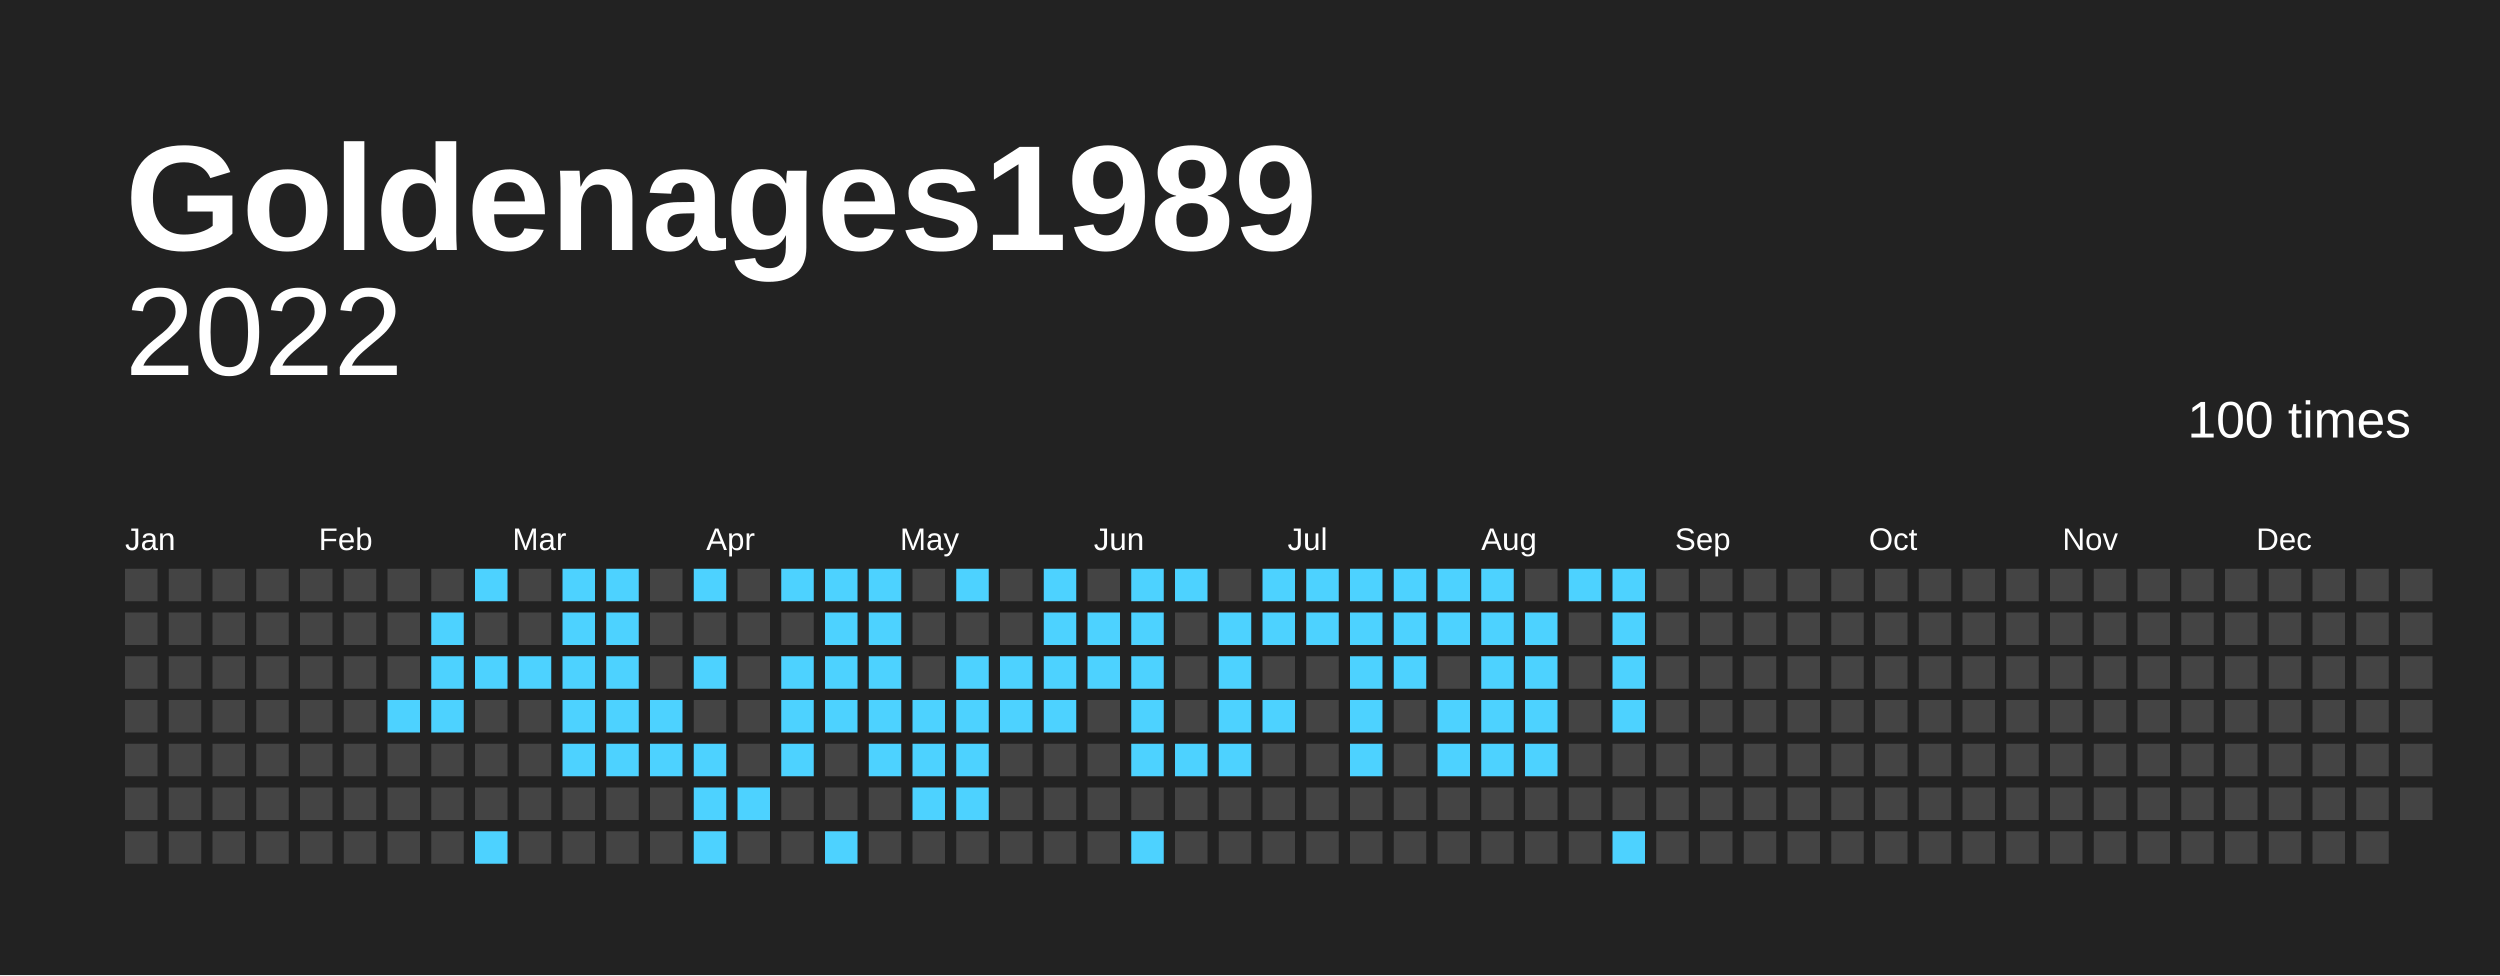
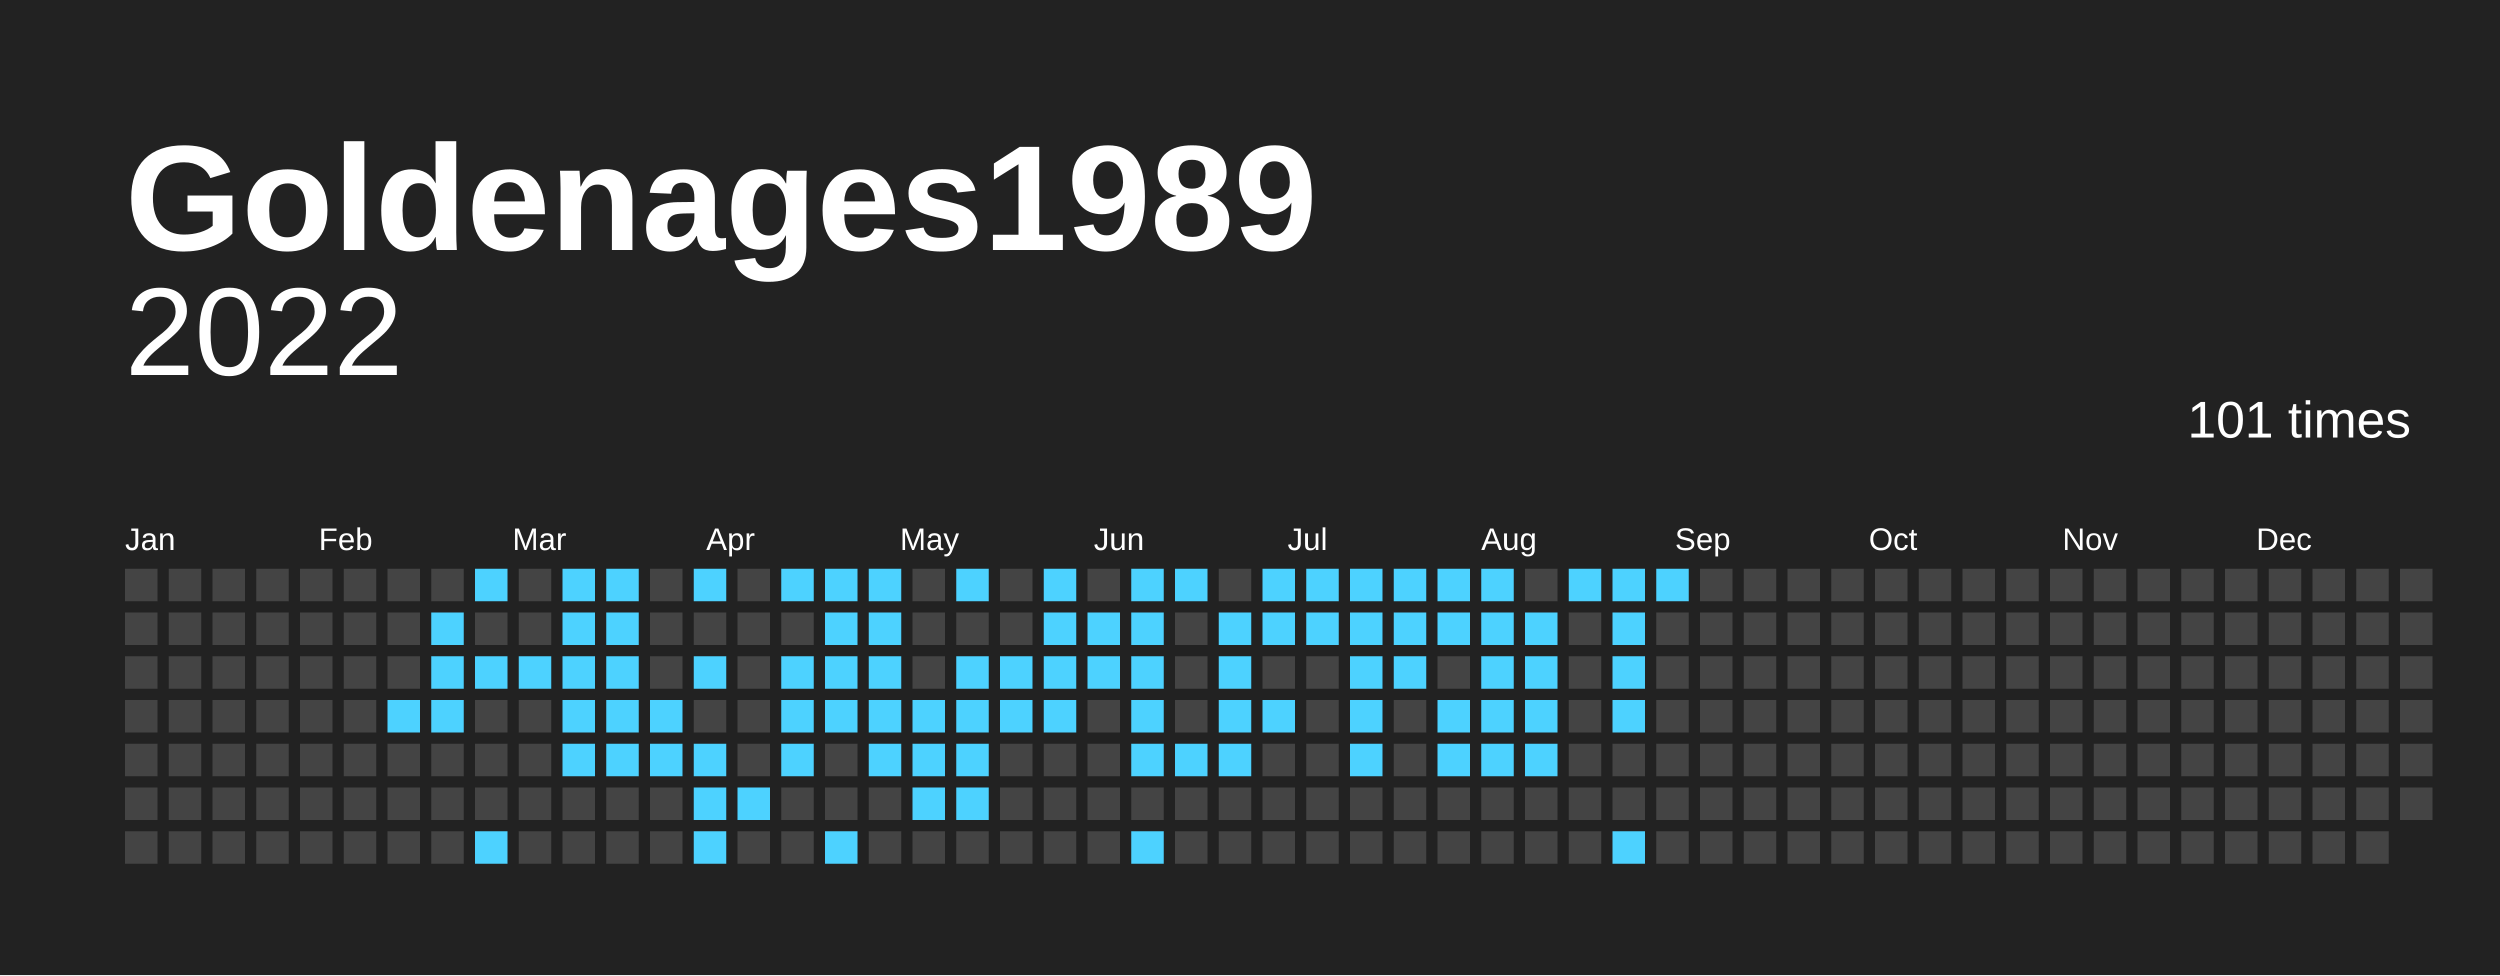
<svg xmlns="http://www.w3.org/2000/svg" baseProfile="full" height="78mm" version="1.1" viewBox="0,0,200,78" width="200mm">
  <defs />
  <rect fill="#222222" height="78" width="200" x="0" y="0" />
  <text fill="#FFFFFF" style="font-size:12px; font-family:Arial; font-weight:bold;" x="10" y="20">Goldenages1989</text>
  <text alignment-baseline="hanging" fill="#FFFFFF" style="font-size:10.0px; font-family:Arial;" x="10" y="30">2022</text>
-   <text alignment-baseline="hanging" fill="#FFFFFF" style="font-size:4.125px; font-family:Arial;" x="175" y="35">100 times</text>
+   <text alignment-baseline="hanging" fill="#FFFFFF" style="font-size:4.125px; font-family:Arial;" x="175" y="35">101 times</text>
  <text fill="#FFFFFF" style="font-size:2.5px; font-family:Arial" x="10.0" y="44">Jan</text>
  <text fill="#FFFFFF" style="font-size:2.5px; font-family:Arial" x="25.5" y="44">Feb</text>
  <text fill="#FFFFFF" style="font-size:2.5px; font-family:Arial" x="41.0" y="44">Mar</text>
  <text fill="#FFFFFF" style="font-size:2.5px; font-family:Arial" x="56.5" y="44">Apr</text>
  <text fill="#FFFFFF" style="font-size:2.5px; font-family:Arial" x="72.0" y="44">May</text>
  <text fill="#FFFFFF" style="font-size:2.5px; font-family:Arial" x="87.5" y="44">Jun</text>
  <text fill="#FFFFFF" style="font-size:2.5px; font-family:Arial" x="103.0" y="44">Jul</text>
  <text fill="#FFFFFF" style="font-size:2.5px; font-family:Arial" x="118.5" y="44">Aug</text>
  <text fill="#FFFFFF" style="font-size:2.5px; font-family:Arial" x="134.0" y="44">Sep</text>
  <text fill="#FFFFFF" style="font-size:2.5px; font-family:Arial" x="149.5" y="44">Oct</text>
  <text fill="#FFFFFF" style="font-size:2.5px; font-family:Arial" x="165.0" y="44">Nov</text>
  <text fill="#FFFFFF" style="font-size:2.5px; font-family:Arial" x="180.5" y="44">Dec</text>
  <rect fill="#444444" height="2.6" width="2.6" x="10.0" y="45.5" />
  <rect fill="#444444" height="2.6" width="2.6" x="10.0" y="49.0" />
  <rect fill="#444444" height="2.6" width="2.6" x="10.0" y="52.5" />
  <rect fill="#444444" height="2.6" width="2.6" x="10.0" y="56.0" />
  <rect fill="#444444" height="2.6" width="2.6" x="10.0" y="59.5" />
  <rect fill="#444444" height="2.6" width="2.6" x="10.0" y="63.0" />
  <rect fill="#444444" height="2.6" width="2.6" x="10.0" y="66.5" />
  <rect fill="#444444" height="2.6" width="2.6" x="13.5" y="45.5" />
  <rect fill="#444444" height="2.6" width="2.6" x="13.5" y="49.0" />
  <rect fill="#444444" height="2.6" width="2.6" x="13.5" y="52.5" />
  <rect fill="#444444" height="2.6" width="2.6" x="13.5" y="56.0" />
  <rect fill="#444444" height="2.6" width="2.6" x="13.5" y="59.5" />
  <rect fill="#444444" height="2.6" width="2.6" x="13.5" y="63.0" />
  <rect fill="#444444" height="2.6" width="2.6" x="13.5" y="66.5" />
  <rect fill="#444444" height="2.6" width="2.6" x="17.0" y="45.5" />
  <rect fill="#444444" height="2.6" width="2.6" x="17.0" y="49.0" />
  <rect fill="#444444" height="2.6" width="2.6" x="17.0" y="52.5" />
  <rect fill="#444444" height="2.6" width="2.6" x="17.0" y="56.0" />
  <rect fill="#444444" height="2.6" width="2.6" x="17.0" y="59.5" />
  <rect fill="#444444" height="2.6" width="2.6" x="17.0" y="63.0" />
  <rect fill="#444444" height="2.6" width="2.6" x="17.0" y="66.5" />
  <rect fill="#444444" height="2.6" width="2.6" x="20.5" y="45.5" />
  <rect fill="#444444" height="2.6" width="2.6" x="20.5" y="49.0" />
  <rect fill="#444444" height="2.6" width="2.6" x="20.5" y="52.5" />
  <rect fill="#444444" height="2.6" width="2.6" x="20.5" y="56.0" />
  <rect fill="#444444" height="2.6" width="2.6" x="20.5" y="59.5" />
  <rect fill="#444444" height="2.6" width="2.6" x="20.5" y="63.0" />
  <rect fill="#444444" height="2.6" width="2.6" x="20.5" y="66.5" />
  <rect fill="#444444" height="2.6" width="2.6" x="24.0" y="45.5" />
  <rect fill="#444444" height="2.6" width="2.6" x="24.0" y="49.0" />
  <rect fill="#444444" height="2.6" width="2.6" x="24.0" y="52.5" />
  <rect fill="#444444" height="2.6" width="2.6" x="24.0" y="56.0" />
  <rect fill="#444444" height="2.6" width="2.6" x="24.0" y="59.5" />
  <rect fill="#444444" height="2.6" width="2.6" x="24.0" y="63.0" />
  <rect fill="#444444" height="2.6" width="2.6" x="24.0" y="66.5" />
  <rect fill="#444444" height="2.6" width="2.6" x="27.5" y="45.5" />
  <rect fill="#444444" height="2.6" width="2.6" x="27.5" y="49.0" />
  <rect fill="#444444" height="2.6" width="2.6" x="27.5" y="52.5" />
  <rect fill="#444444" height="2.6" width="2.6" x="27.5" y="56.0" />
  <rect fill="#444444" height="2.6" width="2.6" x="27.5" y="59.5" />
  <rect fill="#444444" height="2.6" width="2.6" x="27.5" y="63.0" />
  <rect fill="#444444" height="2.6" width="2.6" x="27.5" y="66.5" />
  <rect fill="#444444" height="2.6" width="2.6" x="31.0" y="45.5" />
  <rect fill="#444444" height="2.6" width="2.6" x="31.0" y="49.0" />
  <rect fill="#444444" height="2.6" width="2.6" x="31.0" y="52.5" />
  <rect fill="#4DD2FF" height="2.6" width="2.6" x="31.0" y="56.0" />
  <rect fill="#444444" height="2.6" width="2.6" x="31.0" y="59.5" />
  <rect fill="#444444" height="2.6" width="2.6" x="31.0" y="63.0" />
  <rect fill="#444444" height="2.6" width="2.6" x="31.0" y="66.5" />
  <rect fill="#444444" height="2.6" width="2.6" x="34.5" y="45.5" />
  <rect fill="#4DD2FF" height="2.6" width="2.6" x="34.5" y="49.0" />
  <rect fill="#4DD2FF" height="2.6" width="2.6" x="34.5" y="52.5" />
  <rect fill="#4DD2FF" height="2.6" width="2.6" x="34.5" y="56.0" />
  <rect fill="#444444" height="2.6" width="2.6" x="34.5" y="59.5" />
  <rect fill="#444444" height="2.6" width="2.6" x="34.5" y="63.0" />
  <rect fill="#444444" height="2.6" width="2.6" x="34.5" y="66.5" />
  <rect fill="#4DD2FF" height="2.6" width="2.6" x="38.0" y="45.5" />
  <rect fill="#444444" height="2.6" width="2.6" x="38.0" y="49.0" />
  <rect fill="#4DD2FF" height="2.6" width="2.6" x="38.0" y="52.5" />
  <rect fill="#444444" height="2.6" width="2.6" x="38.0" y="56.0" />
  <rect fill="#444444" height="2.6" width="2.6" x="38.0" y="59.5" />
  <rect fill="#444444" height="2.6" width="2.6" x="38.0" y="63.0" />
  <rect fill="#4DD2FF" height="2.6" width="2.6" x="38.0" y="66.5" />
  <rect fill="#444444" height="2.6" width="2.6" x="41.5" y="45.5" />
  <rect fill="#444444" height="2.6" width="2.6" x="41.5" y="49.0" />
  <rect fill="#4DD2FF" height="2.6" width="2.6" x="41.5" y="52.5" />
  <rect fill="#444444" height="2.6" width="2.6" x="41.5" y="56.0" />
  <rect fill="#444444" height="2.6" width="2.6" x="41.5" y="59.5" />
  <rect fill="#444444" height="2.6" width="2.6" x="41.5" y="63.0" />
  <rect fill="#444444" height="2.6" width="2.6" x="41.5" y="66.5" />
  <rect fill="#4DD2FF" height="2.6" width="2.6" x="45.0" y="45.5" />
  <rect fill="#4DD2FF" height="2.6" width="2.6" x="45.0" y="49.0" />
  <rect fill="#4DD2FF" height="2.6" width="2.6" x="45.0" y="52.5" />
  <rect fill="#4DD2FF" height="2.6" width="2.6" x="45.0" y="56.0" />
  <rect fill="#4DD2FF" height="2.6" width="2.6" x="45.0" y="59.5" />
  <rect fill="#444444" height="2.6" width="2.6" x="45.0" y="63.0" />
  <rect fill="#444444" height="2.6" width="2.6" x="45.0" y="66.5" />
  <rect fill="#4DD2FF" height="2.6" width="2.6" x="48.5" y="45.5" />
  <rect fill="#4DD2FF" height="2.6" width="2.6" x="48.5" y="49.0" />
  <rect fill="#4DD2FF" height="2.6" width="2.6" x="48.5" y="52.5" />
  <rect fill="#4DD2FF" height="2.6" width="2.6" x="48.5" y="56.0" />
  <rect fill="#4DD2FF" height="2.6" width="2.6" x="48.5" y="59.5" />
  <rect fill="#444444" height="2.6" width="2.6" x="48.5" y="63.0" />
  <rect fill="#444444" height="2.6" width="2.6" x="48.5" y="66.5" />
  <rect fill="#444444" height="2.6" width="2.6" x="52.0" y="45.5" />
  <rect fill="#444444" height="2.6" width="2.6" x="52.0" y="49.0" />
  <rect fill="#444444" height="2.6" width="2.6" x="52.0" y="52.5" />
  <rect fill="#4DD2FF" height="2.6" width="2.6" x="52.0" y="56.0" />
  <rect fill="#4DD2FF" height="2.6" width="2.6" x="52.0" y="59.5" />
  <rect fill="#444444" height="2.6" width="2.6" x="52.0" y="63.0" />
  <rect fill="#444444" height="2.6" width="2.6" x="52.0" y="66.5" />
  <rect fill="#4DD2FF" height="2.6" width="2.6" x="55.5" y="45.5" />
  <rect fill="#444444" height="2.6" width="2.6" x="55.5" y="49.0" />
  <rect fill="#4DD2FF" height="2.6" width="2.6" x="55.5" y="52.5" />
  <rect fill="#444444" height="2.6" width="2.6" x="55.5" y="56.0" />
  <rect fill="#4DD2FF" height="2.6" width="2.6" x="55.5" y="59.5" />
  <rect fill="#4DD2FF" height="2.6" width="2.6" x="55.5" y="63.0" />
  <rect fill="#4DD2FF" height="2.6" width="2.6" x="55.5" y="66.5" />
  <rect fill="#444444" height="2.6" width="2.6" x="59.0" y="45.5" />
  <rect fill="#444444" height="2.6" width="2.6" x="59.0" y="49.0" />
  <rect fill="#444444" height="2.6" width="2.6" x="59.0" y="52.5" />
  <rect fill="#444444" height="2.6" width="2.6" x="59.0" y="56.0" />
  <rect fill="#444444" height="2.6" width="2.6" x="59.0" y="59.5" />
  <rect fill="#4DD2FF" height="2.6" width="2.6" x="59.0" y="63.0" />
  <rect fill="#444444" height="2.6" width="2.6" x="59.0" y="66.5" />
  <rect fill="#4DD2FF" height="2.6" width="2.6" x="62.5" y="45.5" />
  <rect fill="#444444" height="2.6" width="2.6" x="62.5" y="49.0" />
  <rect fill="#4DD2FF" height="2.6" width="2.6" x="62.5" y="52.5" />
  <rect fill="#4DD2FF" height="2.6" width="2.6" x="62.5" y="56.0" />
  <rect fill="#4DD2FF" height="2.6" width="2.6" x="62.5" y="59.5" />
  <rect fill="#444444" height="2.6" width="2.6" x="62.5" y="63.0" />
  <rect fill="#444444" height="2.6" width="2.6" x="62.5" y="66.5" />
  <rect fill="#4DD2FF" height="2.6" width="2.6" x="66.0" y="45.5" />
  <rect fill="#4DD2FF" height="2.6" width="2.6" x="66.0" y="49.0" />
  <rect fill="#4DD2FF" height="2.6" width="2.6" x="66.0" y="52.5" />
  <rect fill="#4DD2FF" height="2.6" width="2.6" x="66.0" y="56.0" />
  <rect fill="#444444" height="2.6" width="2.6" x="66.0" y="59.5" />
  <rect fill="#444444" height="2.6" width="2.6" x="66.0" y="63.0" />
  <rect fill="#4DD2FF" height="2.6" width="2.6" x="66.0" y="66.5" />
  <rect fill="#4DD2FF" height="2.6" width="2.6" x="69.5" y="45.5" />
  <rect fill="#4DD2FF" height="2.6" width="2.6" x="69.5" y="49.0" />
  <rect fill="#4DD2FF" height="2.6" width="2.6" x="69.5" y="52.5" />
  <rect fill="#4DD2FF" height="2.6" width="2.6" x="69.5" y="56.0" />
  <rect fill="#4DD2FF" height="2.6" width="2.6" x="69.5" y="59.5" />
  <rect fill="#444444" height="2.6" width="2.6" x="69.5" y="63.0" />
  <rect fill="#444444" height="2.6" width="2.6" x="69.5" y="66.5" />
  <rect fill="#444444" height="2.6" width="2.6" x="73.0" y="45.5" />
  <rect fill="#444444" height="2.6" width="2.6" x="73.0" y="49.0" />
  <rect fill="#444444" height="2.6" width="2.6" x="73.0" y="52.5" />
  <rect fill="#4DD2FF" height="2.6" width="2.6" x="73.0" y="56.0" />
  <rect fill="#4DD2FF" height="2.6" width="2.6" x="73.0" y="59.5" />
  <rect fill="#4DD2FF" height="2.6" width="2.6" x="73.0" y="63.0" />
  <rect fill="#444444" height="2.6" width="2.6" x="73.0" y="66.5" />
  <rect fill="#4DD2FF" height="2.6" width="2.6" x="76.5" y="45.5" />
  <rect fill="#444444" height="2.6" width="2.6" x="76.5" y="49.0" />
  <rect fill="#4DD2FF" height="2.6" width="2.6" x="76.5" y="52.5" />
  <rect fill="#4DD2FF" height="2.6" width="2.6" x="76.5" y="56.0" />
  <rect fill="#4DD2FF" height="2.6" width="2.6" x="76.5" y="59.5" />
  <rect fill="#4DD2FF" height="2.6" width="2.6" x="76.5" y="63.0" />
  <rect fill="#444444" height="2.6" width="2.6" x="76.5" y="66.5" />
  <rect fill="#444444" height="2.6" width="2.6" x="80.0" y="45.5" />
  <rect fill="#444444" height="2.6" width="2.6" x="80.0" y="49.0" />
  <rect fill="#4DD2FF" height="2.6" width="2.6" x="80.0" y="52.5" />
  <rect fill="#4DD2FF" height="2.6" width="2.6" x="80.0" y="56.0" />
  <rect fill="#444444" height="2.6" width="2.6" x="80.0" y="59.5" />
  <rect fill="#444444" height="2.6" width="2.6" x="80.0" y="63.0" />
  <rect fill="#444444" height="2.6" width="2.6" x="80.0" y="66.5" />
  <rect fill="#4DD2FF" height="2.6" width="2.6" x="83.5" y="45.5" />
  <rect fill="#4DD2FF" height="2.6" width="2.6" x="83.5" y="49.0" />
  <rect fill="#4DD2FF" height="2.6" width="2.6" x="83.5" y="52.5" />
  <rect fill="#4DD2FF" height="2.6" width="2.6" x="83.5" y="56.0" />
  <rect fill="#444444" height="2.6" width="2.6" x="83.5" y="59.5" />
  <rect fill="#444444" height="2.6" width="2.6" x="83.5" y="63.0" />
  <rect fill="#444444" height="2.6" width="2.6" x="83.5" y="66.5" />
  <rect fill="#444444" height="2.6" width="2.6" x="87.0" y="45.5" />
  <rect fill="#4DD2FF" height="2.6" width="2.6" x="87.0" y="49.0" />
  <rect fill="#4DD2FF" height="2.6" width="2.6" x="87.0" y="52.5" />
  <rect fill="#444444" height="2.6" width="2.6" x="87.0" y="56.0" />
  <rect fill="#444444" height="2.6" width="2.6" x="87.0" y="59.5" />
  <rect fill="#444444" height="2.6" width="2.6" x="87.0" y="63.0" />
  <rect fill="#444444" height="2.6" width="2.6" x="87.0" y="66.5" />
  <rect fill="#4DD2FF" height="2.6" width="2.6" x="90.5" y="45.5" />
  <rect fill="#4DD2FF" height="2.6" width="2.6" x="90.5" y="49.0" />
  <rect fill="#4DD2FF" height="2.6" width="2.6" x="90.5" y="52.5" />
  <rect fill="#4DD2FF" height="2.6" width="2.6" x="90.5" y="56.0" />
  <rect fill="#4DD2FF" height="2.6" width="2.6" x="90.5" y="59.5" />
  <rect fill="#444444" height="2.6" width="2.6" x="90.5" y="63.0" />
  <rect fill="#4DD2FF" height="2.6" width="2.6" x="90.5" y="66.5" />
  <rect fill="#4DD2FF" height="2.6" width="2.6" x="94.0" y="45.5" />
  <rect fill="#444444" height="2.6" width="2.6" x="94.0" y="49.0" />
  <rect fill="#444444" height="2.6" width="2.6" x="94.0" y="52.5" />
  <rect fill="#444444" height="2.6" width="2.6" x="94.0" y="56.0" />
  <rect fill="#4DD2FF" height="2.6" width="2.6" x="94.0" y="59.5" />
  <rect fill="#444444" height="2.6" width="2.6" x="94.0" y="63.0" />
  <rect fill="#444444" height="2.6" width="2.6" x="94.0" y="66.5" />
  <rect fill="#444444" height="2.6" width="2.6" x="97.5" y="45.5" />
  <rect fill="#4DD2FF" height="2.6" width="2.6" x="97.5" y="49.0" />
  <rect fill="#4DD2FF" height="2.6" width="2.6" x="97.5" y="52.5" />
  <rect fill="#4DD2FF" height="2.6" width="2.6" x="97.5" y="56.0" />
  <rect fill="#4DD2FF" height="2.6" width="2.6" x="97.5" y="59.5" />
  <rect fill="#444444" height="2.6" width="2.6" x="97.5" y="63.0" />
  <rect fill="#444444" height="2.6" width="2.6" x="97.5" y="66.5" />
  <rect fill="#4DD2FF" height="2.6" width="2.6" x="101.0" y="45.5" />
  <rect fill="#4DD2FF" height="2.6" width="2.6" x="101.0" y="49.0" />
  <rect fill="#444444" height="2.6" width="2.6" x="101.0" y="52.5" />
  <rect fill="#4DD2FF" height="2.6" width="2.6" x="101.0" y="56.0" />
  <rect fill="#444444" height="2.6" width="2.6" x="101.0" y="59.5" />
  <rect fill="#444444" height="2.6" width="2.6" x="101.0" y="63.0" />
  <rect fill="#444444" height="2.6" width="2.6" x="101.0" y="66.5" />
  <rect fill="#4DD2FF" height="2.6" width="2.6" x="104.5" y="45.5" />
  <rect fill="#4DD2FF" height="2.6" width="2.6" x="104.5" y="49.0" />
  <rect fill="#444444" height="2.6" width="2.6" x="104.5" y="52.5" />
  <rect fill="#444444" height="2.6" width="2.6" x="104.5" y="56.0" />
  <rect fill="#444444" height="2.6" width="2.6" x="104.5" y="59.5" />
  <rect fill="#444444" height="2.6" width="2.6" x="104.5" y="63.0" />
  <rect fill="#444444" height="2.6" width="2.6" x="104.5" y="66.5" />
  <rect fill="#4DD2FF" height="2.6" width="2.6" x="108.0" y="45.5" />
  <rect fill="#4DD2FF" height="2.6" width="2.6" x="108.0" y="49.0" />
  <rect fill="#4DD2FF" height="2.6" width="2.6" x="108.0" y="52.5" />
  <rect fill="#4DD2FF" height="2.6" width="2.6" x="108.0" y="56.0" />
  <rect fill="#4DD2FF" height="2.6" width="2.6" x="108.0" y="59.5" />
  <rect fill="#444444" height="2.6" width="2.6" x="108.0" y="63.0" />
  <rect fill="#444444" height="2.6" width="2.6" x="108.0" y="66.5" />
  <rect fill="#4DD2FF" height="2.6" width="2.6" x="111.5" y="45.5" />
  <rect fill="#4DD2FF" height="2.6" width="2.6" x="111.5" y="49.0" />
  <rect fill="#4DD2FF" height="2.6" width="2.6" x="111.5" y="52.5" />
  <rect fill="#444444" height="2.6" width="2.6" x="111.5" y="56.0" />
  <rect fill="#444444" height="2.6" width="2.6" x="111.5" y="59.5" />
  <rect fill="#444444" height="2.6" width="2.6" x="111.5" y="63.0" />
  <rect fill="#444444" height="2.6" width="2.6" x="111.5" y="66.5" />
  <rect fill="#4DD2FF" height="2.6" width="2.6" x="115.0" y="45.5" />
  <rect fill="#4DD2FF" height="2.6" width="2.6" x="115.0" y="49.0" />
  <rect fill="#444444" height="2.6" width="2.6" x="115.0" y="52.5" />
  <rect fill="#4DD2FF" height="2.6" width="2.6" x="115.0" y="56.0" />
  <rect fill="#4DD2FF" height="2.6" width="2.6" x="115.0" y="59.5" />
  <rect fill="#444444" height="2.6" width="2.6" x="115.0" y="63.0" />
  <rect fill="#444444" height="2.6" width="2.6" x="115.0" y="66.5" />
  <rect fill="#4DD2FF" height="2.6" width="2.6" x="118.5" y="45.5" />
  <rect fill="#4DD2FF" height="2.6" width="2.6" x="118.5" y="49.0" />
  <rect fill="#4DD2FF" height="2.6" width="2.6" x="118.5" y="52.5" />
  <rect fill="#4DD2FF" height="2.6" width="2.6" x="118.5" y="56.0" />
  <rect fill="#4DD2FF" height="2.6" width="2.6" x="118.5" y="59.5" />
  <rect fill="#444444" height="2.6" width="2.6" x="118.5" y="63.0" />
  <rect fill="#444444" height="2.6" width="2.6" x="118.5" y="66.5" />
  <rect fill="#444444" height="2.6" width="2.6" x="122.0" y="45.5" />
  <rect fill="#4DD2FF" height="2.6" width="2.6" x="122.0" y="49.0" />
  <rect fill="#4DD2FF" height="2.6" width="2.6" x="122.0" y="52.5" />
  <rect fill="#4DD2FF" height="2.6" width="2.6" x="122.0" y="56.0" />
  <rect fill="#4DD2FF" height="2.6" width="2.6" x="122.0" y="59.5" />
  <rect fill="#444444" height="2.6" width="2.6" x="122.0" y="63.0" />
  <rect fill="#444444" height="2.6" width="2.6" x="122.0" y="66.5" />
  <rect fill="#4DD2FF" height="2.6" width="2.6" x="125.5" y="45.5" />
  <rect fill="#444444" height="2.6" width="2.6" x="125.5" y="49.0" />
  <rect fill="#444444" height="2.6" width="2.6" x="125.5" y="52.5" />
  <rect fill="#444444" height="2.6" width="2.6" x="125.5" y="56.0" />
  <rect fill="#444444" height="2.6" width="2.6" x="125.5" y="59.5" />
  <rect fill="#444444" height="2.6" width="2.6" x="125.5" y="63.0" />
  <rect fill="#444444" height="2.6" width="2.6" x="125.5" y="66.5" />
  <rect fill="#4DD2FF" height="2.6" width="2.6" x="129.0" y="45.5" />
  <rect fill="#4DD2FF" height="2.6" width="2.6" x="129.0" y="49.0" />
  <rect fill="#4DD2FF" height="2.6" width="2.6" x="129.0" y="52.5" />
  <rect fill="#4DD2FF" height="2.6" width="2.6" x="129.0" y="56.0" />
  <rect fill="#444444" height="2.6" width="2.6" x="129.0" y="59.5" />
  <rect fill="#444444" height="2.6" width="2.6" x="129.0" y="63.0" />
  <rect fill="#4DD2FF" height="2.6" width="2.6" x="129.0" y="66.5" />
-   <rect fill="#444444" height="2.6" width="2.6" x="132.5" y="45.5" />
+   <rect fill="#4DD2FF" height="2.6" width="2.6" x="132.5" y="45.5" />
  <rect fill="#444444" height="2.6" width="2.6" x="132.5" y="49.0" />
  <rect fill="#444444" height="2.6" width="2.6" x="132.5" y="52.5" />
  <rect fill="#444444" height="2.6" width="2.6" x="132.5" y="56.0" />
  <rect fill="#444444" height="2.6" width="2.6" x="132.5" y="59.5" />
  <rect fill="#444444" height="2.6" width="2.6" x="132.5" y="63.0" />
  <rect fill="#444444" height="2.6" width="2.6" x="132.5" y="66.5" />
  <rect fill="#444444" height="2.6" width="2.6" x="136.0" y="45.5" />
  <rect fill="#444444" height="2.6" width="2.6" x="136.0" y="49.0" />
  <rect fill="#444444" height="2.6" width="2.6" x="136.0" y="52.5" />
  <rect fill="#444444" height="2.6" width="2.6" x="136.0" y="56.0" />
  <rect fill="#444444" height="2.6" width="2.6" x="136.0" y="59.5" />
  <rect fill="#444444" height="2.6" width="2.6" x="136.0" y="63.0" />
  <rect fill="#444444" height="2.6" width="2.6" x="136.0" y="66.5" />
  <rect fill="#444444" height="2.6" width="2.6" x="139.5" y="45.5" />
  <rect fill="#444444" height="2.6" width="2.6" x="139.5" y="49.0" />
  <rect fill="#444444" height="2.6" width="2.6" x="139.5" y="52.5" />
  <rect fill="#444444" height="2.6" width="2.6" x="139.5" y="56.0" />
  <rect fill="#444444" height="2.6" width="2.6" x="139.5" y="59.5" />
  <rect fill="#444444" height="2.6" width="2.6" x="139.5" y="63.0" />
  <rect fill="#444444" height="2.6" width="2.6" x="139.5" y="66.5" />
  <rect fill="#444444" height="2.6" width="2.6" x="143.0" y="45.5" />
  <rect fill="#444444" height="2.6" width="2.6" x="143.0" y="49.0" />
  <rect fill="#444444" height="2.6" width="2.6" x="143.0" y="52.5" />
  <rect fill="#444444" height="2.6" width="2.6" x="143.0" y="56.0" />
  <rect fill="#444444" height="2.6" width="2.6" x="143.0" y="59.5" />
  <rect fill="#444444" height="2.6" width="2.6" x="143.0" y="63.0" />
  <rect fill="#444444" height="2.6" width="2.6" x="143.0" y="66.5" />
  <rect fill="#444444" height="2.6" width="2.6" x="146.5" y="45.5" />
  <rect fill="#444444" height="2.6" width="2.6" x="146.5" y="49.0" />
  <rect fill="#444444" height="2.6" width="2.6" x="146.5" y="52.5" />
  <rect fill="#444444" height="2.6" width="2.6" x="146.5" y="56.0" />
  <rect fill="#444444" height="2.6" width="2.6" x="146.5" y="59.5" />
  <rect fill="#444444" height="2.6" width="2.6" x="146.5" y="63.0" />
  <rect fill="#444444" height="2.6" width="2.6" x="146.5" y="66.5" />
  <rect fill="#444444" height="2.6" width="2.6" x="150.0" y="45.5" />
  <rect fill="#444444" height="2.6" width="2.6" x="150.0" y="49.0" />
  <rect fill="#444444" height="2.6" width="2.6" x="150.0" y="52.5" />
  <rect fill="#444444" height="2.6" width="2.6" x="150.0" y="56.0" />
  <rect fill="#444444" height="2.6" width="2.6" x="150.0" y="59.5" />
  <rect fill="#444444" height="2.6" width="2.6" x="150.0" y="63.0" />
  <rect fill="#444444" height="2.6" width="2.6" x="150.0" y="66.5" />
  <rect fill="#444444" height="2.6" width="2.6" x="153.5" y="45.5" />
  <rect fill="#444444" height="2.6" width="2.6" x="153.5" y="49.0" />
  <rect fill="#444444" height="2.6" width="2.6" x="153.5" y="52.5" />
  <rect fill="#444444" height="2.6" width="2.6" x="153.5" y="56.0" />
  <rect fill="#444444" height="2.6" width="2.6" x="153.5" y="59.5" />
  <rect fill="#444444" height="2.6" width="2.6" x="153.5" y="63.0" />
  <rect fill="#444444" height="2.6" width="2.6" x="153.5" y="66.5" />
  <rect fill="#444444" height="2.6" width="2.6" x="157.0" y="45.5" />
  <rect fill="#444444" height="2.6" width="2.6" x="157.0" y="49.0" />
  <rect fill="#444444" height="2.6" width="2.6" x="157.0" y="52.5" />
  <rect fill="#444444" height="2.6" width="2.6" x="157.0" y="56.0" />
  <rect fill="#444444" height="2.6" width="2.6" x="157.0" y="59.5" />
  <rect fill="#444444" height="2.6" width="2.6" x="157.0" y="63.0" />
  <rect fill="#444444" height="2.6" width="2.6" x="157.0" y="66.5" />
  <rect fill="#444444" height="2.6" width="2.6" x="160.5" y="45.5" />
  <rect fill="#444444" height="2.6" width="2.6" x="160.5" y="49.0" />
  <rect fill="#444444" height="2.6" width="2.6" x="160.5" y="52.5" />
  <rect fill="#444444" height="2.6" width="2.6" x="160.5" y="56.0" />
  <rect fill="#444444" height="2.6" width="2.6" x="160.5" y="59.5" />
  <rect fill="#444444" height="2.6" width="2.6" x="160.5" y="63.0" />
  <rect fill="#444444" height="2.6" width="2.6" x="160.5" y="66.5" />
  <rect fill="#444444" height="2.6" width="2.6" x="164.0" y="45.5" />
  <rect fill="#444444" height="2.6" width="2.6" x="164.0" y="49.0" />
  <rect fill="#444444" height="2.6" width="2.6" x="164.0" y="52.5" />
  <rect fill="#444444" height="2.6" width="2.6" x="164.0" y="56.0" />
  <rect fill="#444444" height="2.6" width="2.6" x="164.0" y="59.5" />
  <rect fill="#444444" height="2.6" width="2.6" x="164.0" y="63.0" />
  <rect fill="#444444" height="2.6" width="2.6" x="164.0" y="66.5" />
  <rect fill="#444444" height="2.6" width="2.6" x="167.5" y="45.5" />
  <rect fill="#444444" height="2.6" width="2.6" x="167.5" y="49.0" />
  <rect fill="#444444" height="2.6" width="2.6" x="167.5" y="52.5" />
  <rect fill="#444444" height="2.6" width="2.6" x="167.5" y="56.0" />
  <rect fill="#444444" height="2.6" width="2.6" x="167.5" y="59.5" />
  <rect fill="#444444" height="2.6" width="2.6" x="167.5" y="63.0" />
  <rect fill="#444444" height="2.6" width="2.6" x="167.5" y="66.5" />
  <rect fill="#444444" height="2.6" width="2.6" x="171.0" y="45.5" />
  <rect fill="#444444" height="2.6" width="2.6" x="171.0" y="49.0" />
  <rect fill="#444444" height="2.6" width="2.6" x="171.0" y="52.5" />
  <rect fill="#444444" height="2.6" width="2.6" x="171.0" y="56.0" />
  <rect fill="#444444" height="2.6" width="2.6" x="171.0" y="59.5" />
  <rect fill="#444444" height="2.6" width="2.6" x="171.0" y="63.0" />
  <rect fill="#444444" height="2.6" width="2.6" x="171.0" y="66.5" />
  <rect fill="#444444" height="2.6" width="2.6" x="174.5" y="45.5" />
  <rect fill="#444444" height="2.6" width="2.6" x="174.5" y="49.0" />
  <rect fill="#444444" height="2.6" width="2.6" x="174.5" y="52.5" />
  <rect fill="#444444" height="2.6" width="2.6" x="174.5" y="56.0" />
  <rect fill="#444444" height="2.6" width="2.6" x="174.5" y="59.5" />
  <rect fill="#444444" height="2.6" width="2.6" x="174.5" y="63.0" />
  <rect fill="#444444" height="2.6" width="2.6" x="174.5" y="66.5" />
  <rect fill="#444444" height="2.6" width="2.6" x="178.0" y="45.5" />
  <rect fill="#444444" height="2.6" width="2.6" x="178.0" y="49.0" />
  <rect fill="#444444" height="2.6" width="2.6" x="178.0" y="52.5" />
  <rect fill="#444444" height="2.6" width="2.6" x="178.0" y="56.0" />
  <rect fill="#444444" height="2.6" width="2.6" x="178.0" y="59.5" />
  <rect fill="#444444" height="2.6" width="2.6" x="178.0" y="63.0" />
  <rect fill="#444444" height="2.6" width="2.6" x="178.0" y="66.5" />
  <rect fill="#444444" height="2.6" width="2.6" x="181.5" y="45.5" />
  <rect fill="#444444" height="2.6" width="2.6" x="181.5" y="49.0" />
  <rect fill="#444444" height="2.6" width="2.6" x="181.5" y="52.5" />
  <rect fill="#444444" height="2.6" width="2.6" x="181.5" y="56.0" />
  <rect fill="#444444" height="2.6" width="2.6" x="181.5" y="59.5" />
  <rect fill="#444444" height="2.6" width="2.6" x="181.5" y="63.0" />
  <rect fill="#444444" height="2.6" width="2.6" x="181.5" y="66.5" />
  <rect fill="#444444" height="2.6" width="2.6" x="185.0" y="45.5" />
  <rect fill="#444444" height="2.6" width="2.6" x="185.0" y="49.0" />
  <rect fill="#444444" height="2.6" width="2.6" x="185.0" y="52.5" />
  <rect fill="#444444" height="2.6" width="2.6" x="185.0" y="56.0" />
  <rect fill="#444444" height="2.6" width="2.6" x="185.0" y="59.5" />
  <rect fill="#444444" height="2.6" width="2.6" x="185.0" y="63.0" />
  <rect fill="#444444" height="2.6" width="2.6" x="185.0" y="66.5" />
  <rect fill="#444444" height="2.6" width="2.6" x="188.5" y="45.5" />
  <rect fill="#444444" height="2.6" width="2.6" x="188.5" y="49.0" />
  <rect fill="#444444" height="2.6" width="2.6" x="188.5" y="52.5" />
  <rect fill="#444444" height="2.6" width="2.6" x="188.5" y="56.0" />
  <rect fill="#444444" height="2.6" width="2.6" x="188.5" y="59.5" />
  <rect fill="#444444" height="2.6" width="2.6" x="188.5" y="63.0" />
  <rect fill="#444444" height="2.6" width="2.6" x="188.5" y="66.5" />
  <rect fill="#444444" height="2.6" width="2.6" x="192.0" y="45.5" />
  <rect fill="#444444" height="2.6" width="2.6" x="192.0" y="49.0" />
  <rect fill="#444444" height="2.6" width="2.6" x="192.0" y="52.5" />
  <rect fill="#444444" height="2.6" width="2.6" x="192.0" y="56.0" />
  <rect fill="#444444" height="2.6" width="2.6" x="192.0" y="59.5" />
  <rect fill="#444444" height="2.6" width="2.6" x="192.0" y="63.0" />
</svg>
